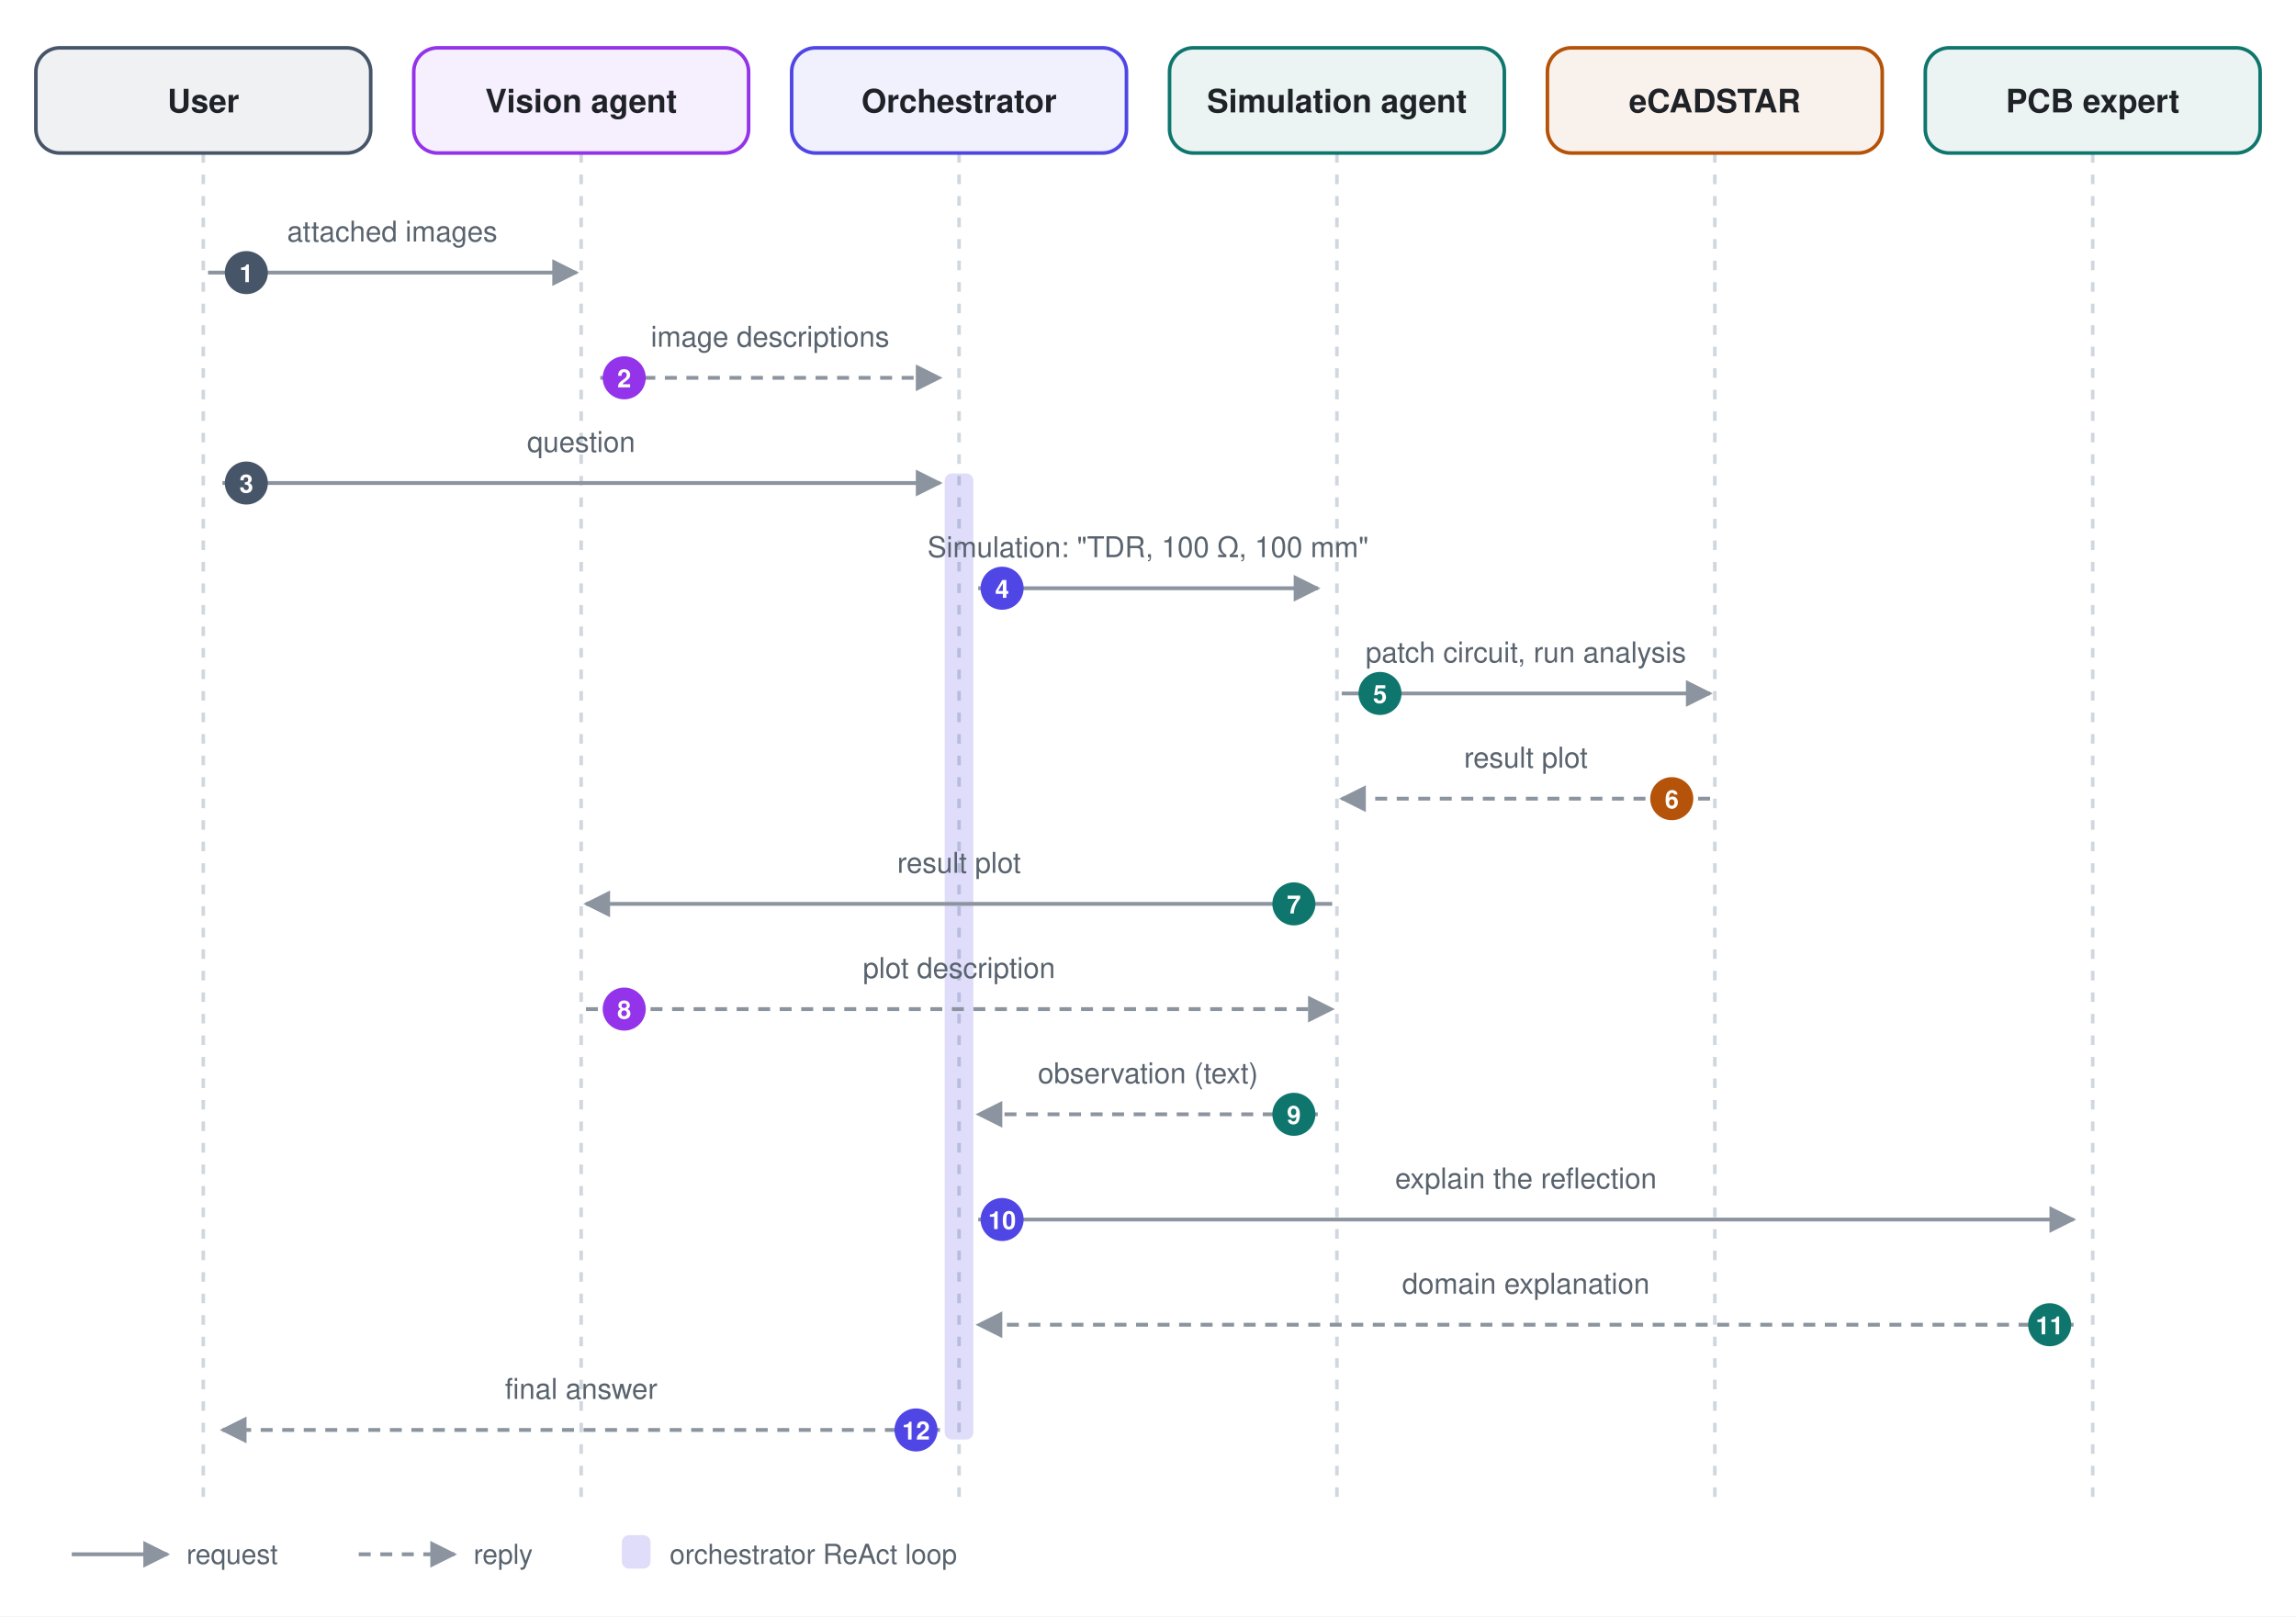
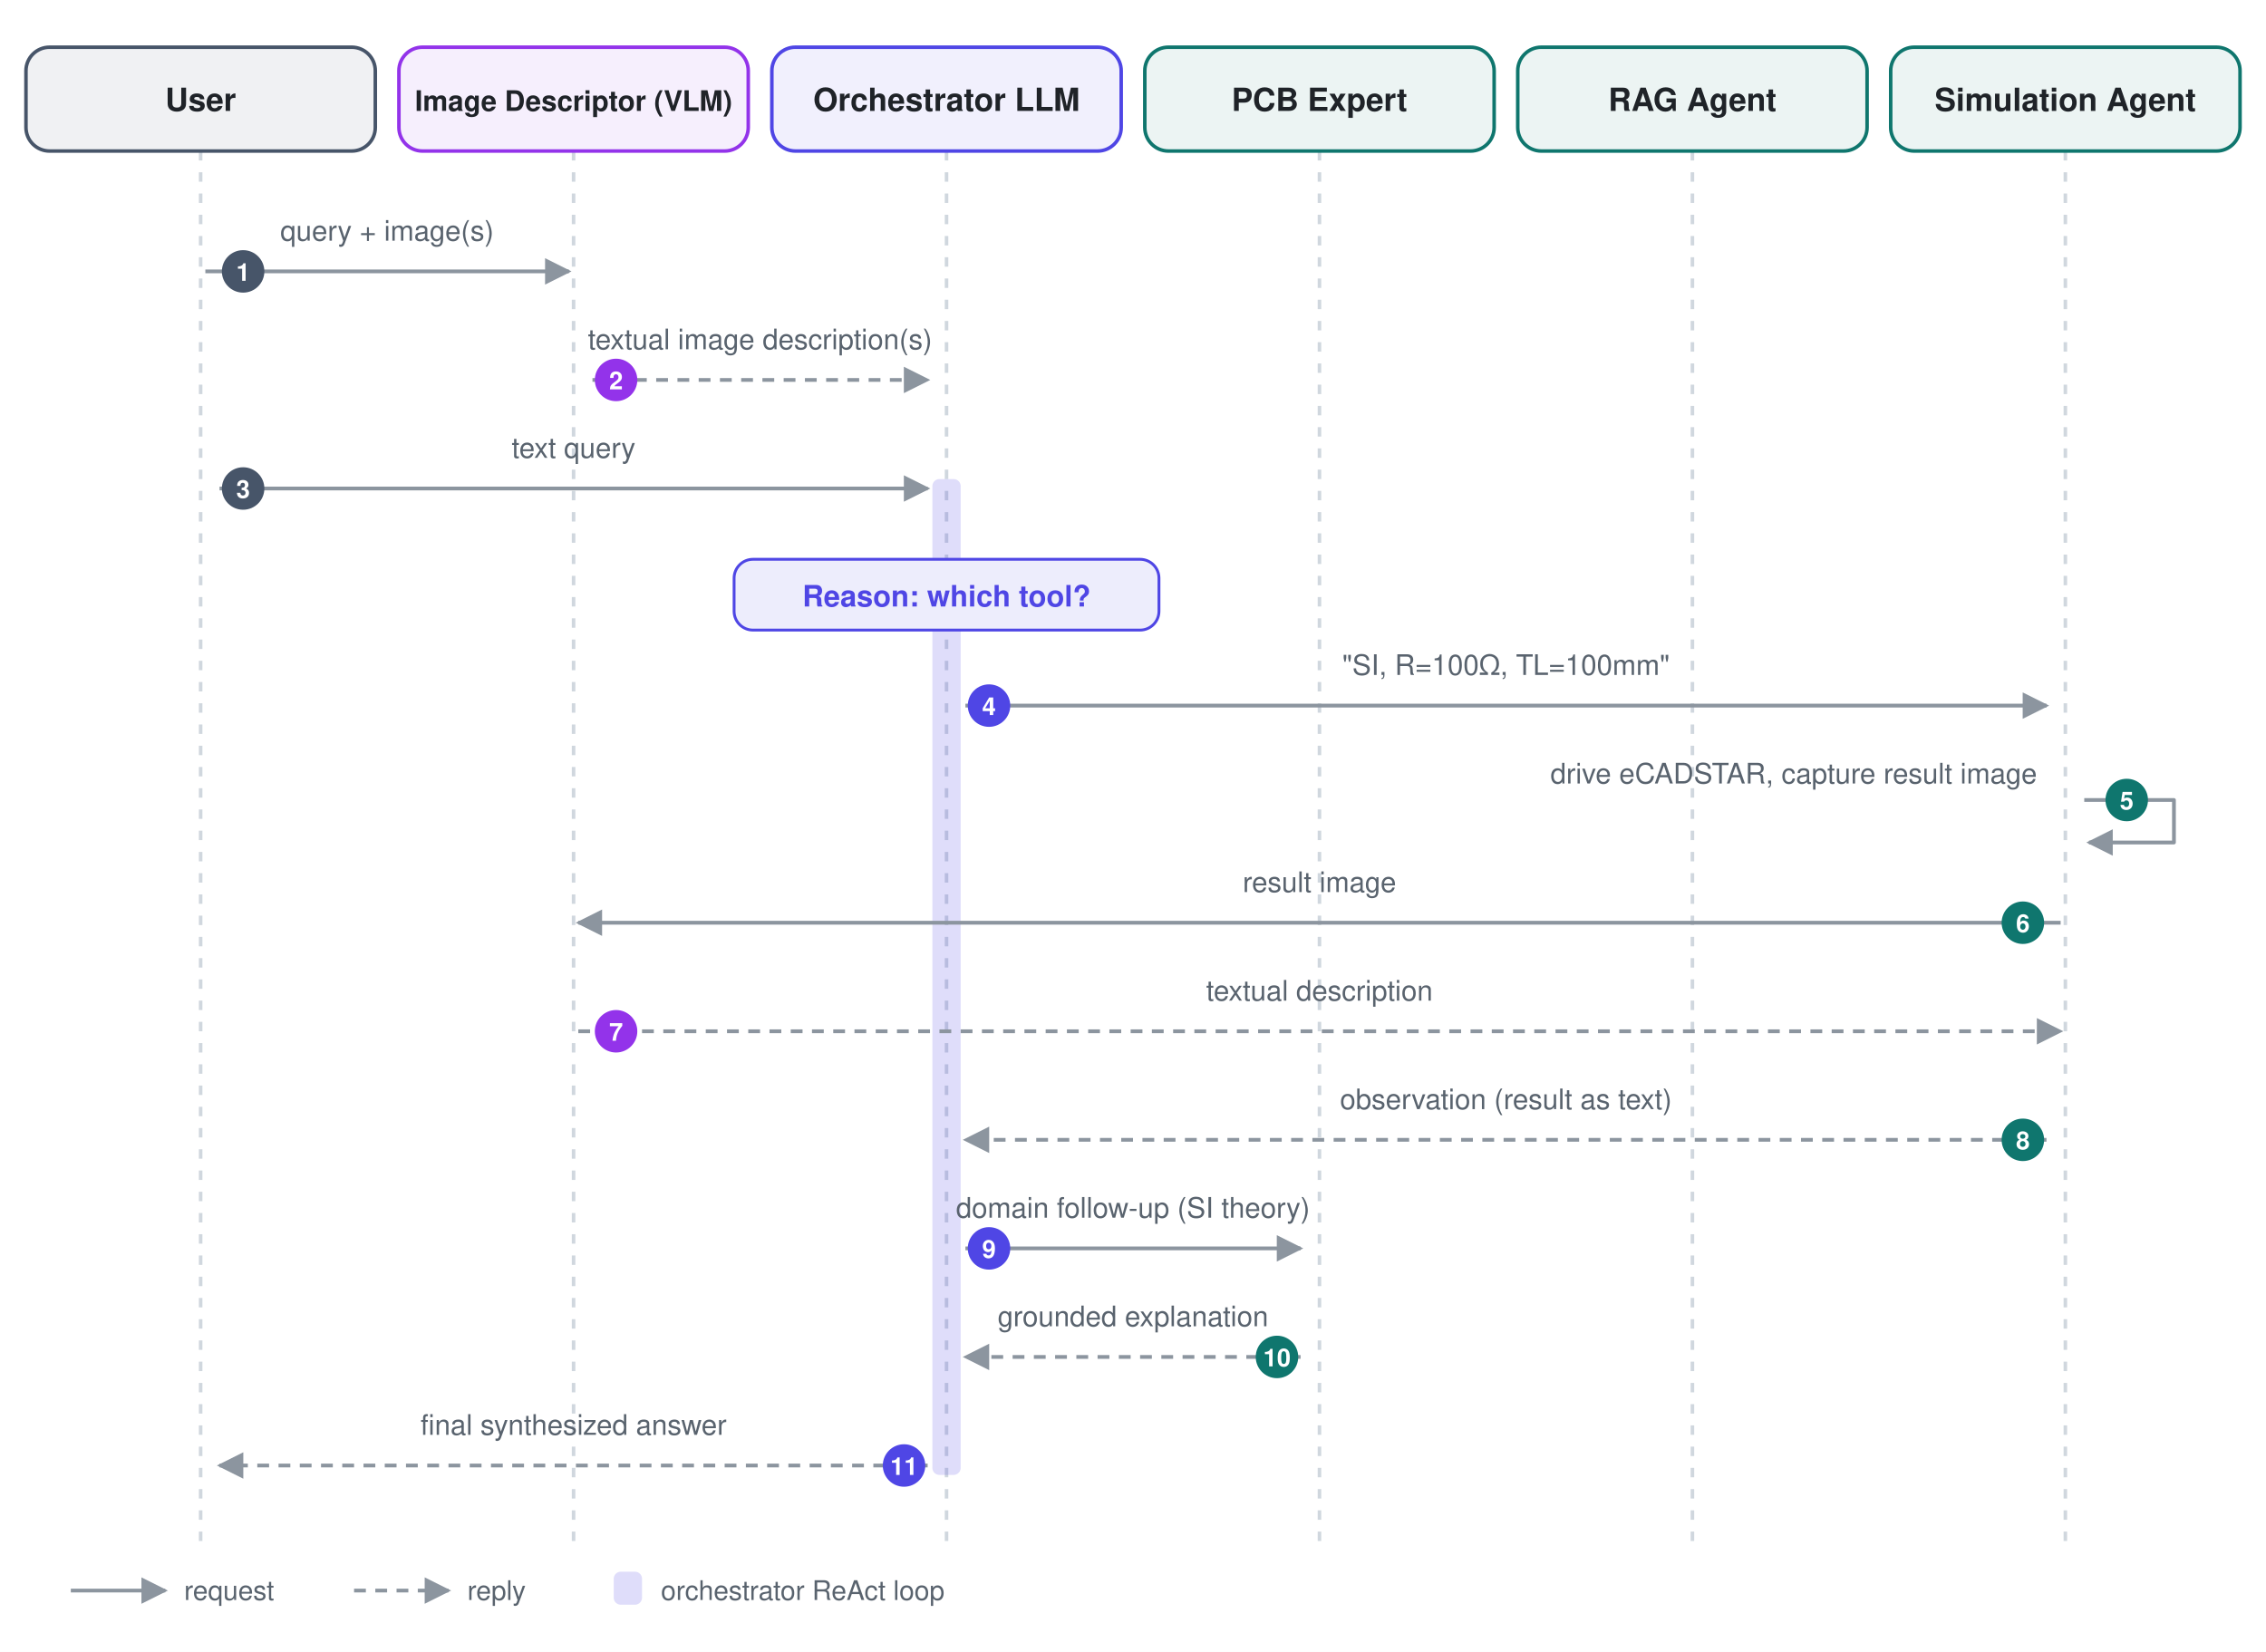
- <svg xmlns="http://www.w3.org/2000/svg" width="960" height="676" viewBox="0 0 960 676" role="img" aria-label="Lifecycle of one query through the agents">
+ <svg xmlns="http://www.w3.org/2000/svg" width="960" height="700" viewBox="0 0 960 700" role="img" aria-label="How one request flows through the system">
  <defs>
    <marker id="head" viewBox="0 0 10 10" refX="9" refY="5" markerWidth="7" markerHeight="7" orient="auto-start-reverse">
      <path d="M0,0 L10,5 L0,10 z" fill="#8c959f" />
    </marker>
    <marker id="tail" viewBox="0 0 10 10" refX="9" refY="5" markerWidth="7" markerHeight="7" orient="auto-start-reverse">
      <path d="M0,0 L10,5 L0,10 z" fill="#8c959f" />
    </marker>
  </defs>
  <rect width="100%" height="100%" fill="#ffffff" />
-   <path d="M85,64 V630" stroke="#d0d7de" stroke-width="1.5" stroke-dasharray="4 5" />
-   <rect x="15" y="20" width="140" height="44" rx="10" fill="#ffffff" stroke="#475569" stroke-width="1.5" />
-   <rect x="15" y="20" width="140" height="44" rx="10" fill="#475569" fill-opacity="0.08" />
+   <path d="M85,64 V654" stroke="#d0d7de" stroke-width="1.5" stroke-dasharray="4 5" />
+   <rect x="11" y="20" width="148" height="44" rx="10" fill="#ffffff" stroke="#475569" stroke-width="1.5" />
+   <rect x="11" y="20" width="148" height="44" rx="10" fill="#475569" fill-opacity="0.08" />
  <text x="85" y="47" font-family="-apple-system, BlinkMacSystemFont, 'Segoe UI', Helvetica, Arial, sans-serif" font-size="13.5" font-weight="600" fill="#1f2328" text-anchor="middle">User</text>
-   <path d="M243,64 V630" stroke="#d0d7de" stroke-width="1.5" stroke-dasharray="4 5" />
-   <rect x="173" y="20" width="140" height="44" rx="10" fill="#ffffff" stroke="#9333ea" stroke-width="1.5" />
-   <rect x="173" y="20" width="140" height="44" rx="10" fill="#9333ea" fill-opacity="0.08" />
-   <text x="243" y="47" font-family="-apple-system, BlinkMacSystemFont, 'Segoe UI', Helvetica, Arial, sans-serif" font-size="13.5" font-weight="600" fill="#1f2328" text-anchor="middle">Vision agent</text>
-   <path d="M401,64 V630" stroke="#d0d7de" stroke-width="1.5" stroke-dasharray="4 5" />
-   <rect x="331" y="20" width="140" height="44" rx="10" fill="#ffffff" stroke="#4f46e5" stroke-width="1.5" />
-   <rect x="331" y="20" width="140" height="44" rx="10" fill="#4f46e5" fill-opacity="0.08" />
-   <text x="401" y="47" font-family="-apple-system, BlinkMacSystemFont, 'Segoe UI', Helvetica, Arial, sans-serif" font-size="13.5" font-weight="600" fill="#1f2328" text-anchor="middle">Orchestrator</text>
-   <path d="M559,64 V630" stroke="#d0d7de" stroke-width="1.5" stroke-dasharray="4 5" />
-   <rect x="489" y="20" width="140" height="44" rx="10" fill="#ffffff" stroke="#0f766e" stroke-width="1.5" />
-   <rect x="489" y="20" width="140" height="44" rx="10" fill="#0f766e" fill-opacity="0.08" />
-   <text x="559" y="47" font-family="-apple-system, BlinkMacSystemFont, 'Segoe UI', Helvetica, Arial, sans-serif" font-size="13.5" font-weight="600" fill="#1f2328" text-anchor="middle">Simulation agent</text>
-   <path d="M717,64 V630" stroke="#d0d7de" stroke-width="1.5" stroke-dasharray="4 5" />
-   <rect x="647" y="20" width="140" height="44" rx="10" fill="#ffffff" stroke="#b45309" stroke-width="1.5" />
-   <rect x="647" y="20" width="140" height="44" rx="10" fill="#b45309" fill-opacity="0.08" />
-   <text x="717" y="47" font-family="-apple-system, BlinkMacSystemFont, 'Segoe UI', Helvetica, Arial, sans-serif" font-size="13.5" font-weight="600" fill="#1f2328" text-anchor="middle">eCADSTAR</text>
-   <path d="M875,64 V630" stroke="#d0d7de" stroke-width="1.5" stroke-dasharray="4 5" />
-   <rect x="805" y="20" width="140" height="44" rx="10" fill="#ffffff" stroke="#0f766e" stroke-width="1.5" />
-   <rect x="805" y="20" width="140" height="44" rx="10" fill="#0f766e" fill-opacity="0.08" />
-   <text x="875" y="47" font-family="-apple-system, BlinkMacSystemFont, 'Segoe UI', Helvetica, Arial, sans-serif" font-size="13.5" font-weight="600" fill="#1f2328" text-anchor="middle">PCB expert</text>
-   <rect x="395" y="198" width="12" height="404" rx="3" fill="#4f46e5" fill-opacity="0.18" />
-   <path d="M87,114 H241" fill="none" stroke="#8c959f" stroke-width="1.6" stroke-linejoin="round" marker-end="url(#head)" />
-   <text x="164.0" y="101" font-family="-apple-system, BlinkMacSystemFont, 'Segoe UI', Helvetica, Arial, sans-serif" font-size="12" font-weight="400" fill="#59636e" text-anchor="middle">attached images</text>
-   <circle cx="103" cy="114" r="9" fill="#475569" />
-   <text x="103" y="118" font-family="-apple-system, BlinkMacSystemFont, 'Segoe UI', Helvetica, Arial, sans-serif" font-size="10.5" font-weight="700" fill="#ffffff" text-anchor="middle">1</text>
-   <path d="M251,158 H393" fill="none" stroke="#8c959f" stroke-width="1.6" stroke-linejoin="round" stroke-dasharray="5 4" marker-end="url(#head)" />
-   <text x="322.0" y="145" font-family="-apple-system, BlinkMacSystemFont, 'Segoe UI', Helvetica, Arial, sans-serif" font-size="12" font-weight="400" fill="#59636e" text-anchor="middle">image descriptions</text>
-   <circle cx="261" cy="158" r="9" fill="#9333ea" />
-   <text x="261" y="162" font-family="-apple-system, BlinkMacSystemFont, 'Segoe UI', Helvetica, Arial, sans-serif" font-size="10.5" font-weight="700" fill="#ffffff" text-anchor="middle">2</text>
-   <path d="M93,202 H393" fill="none" stroke="#8c959f" stroke-width="1.6" stroke-linejoin="round" marker-end="url(#head)" />
-   <text x="243.0" y="189" font-family="-apple-system, BlinkMacSystemFont, 'Segoe UI', Helvetica, Arial, sans-serif" font-size="12" font-weight="400" fill="#59636e" text-anchor="middle">question</text>
-   <circle cx="103" cy="202" r="9" fill="#475569" />
-   <text x="103" y="206" font-family="-apple-system, BlinkMacSystemFont, 'Segoe UI', Helvetica, Arial, sans-serif" font-size="10.5" font-weight="700" fill="#ffffff" text-anchor="middle">3</text>
-   <path d="M409,246 H551" fill="none" stroke="#8c959f" stroke-width="1.6" stroke-linejoin="round" marker-end="url(#head)" />
-   <text x="480.0" y="233" font-family="-apple-system, BlinkMacSystemFont, 'Segoe UI', Helvetica, Arial, sans-serif" font-size="12" font-weight="400" fill="#59636e" text-anchor="middle">Simulation: "TDR, 100 Ω, 100 mm"</text>
-   <circle cx="419" cy="246" r="9" fill="#4f46e5" />
-   <text x="419" y="250" font-family="-apple-system, BlinkMacSystemFont, 'Segoe UI', Helvetica, Arial, sans-serif" font-size="10.5" font-weight="700" fill="#ffffff" text-anchor="middle">4</text>
-   <path d="M561,290 H715" fill="none" stroke="#8c959f" stroke-width="1.6" stroke-linejoin="round" marker-end="url(#head)" />
-   <text x="638.0" y="277" font-family="-apple-system, BlinkMacSystemFont, 'Segoe UI', Helvetica, Arial, sans-serif" font-size="12" font-weight="400" fill="#59636e" text-anchor="middle">patch circuit, run analysis</text>
-   <circle cx="577" cy="290" r="9" fill="#0f766e" />
-   <text x="577" y="294" font-family="-apple-system, BlinkMacSystemFont, 'Segoe UI', Helvetica, Arial, sans-serif" font-size="10.5" font-weight="700" fill="#ffffff" text-anchor="middle">5</text>
-   <path d="M715,334 H561" fill="none" stroke="#8c959f" stroke-width="1.6" stroke-linejoin="round" stroke-dasharray="5 4" marker-end="url(#head)" />
-   <text x="638.0" y="321" font-family="-apple-system, BlinkMacSystemFont, 'Segoe UI', Helvetica, Arial, sans-serif" font-size="12" font-weight="400" fill="#59636e" text-anchor="middle">result plot</text>
-   <circle cx="699" cy="334" r="9" fill="#b45309" />
-   <text x="699" y="338" font-family="-apple-system, BlinkMacSystemFont, 'Segoe UI', Helvetica, Arial, sans-serif" font-size="10.5" font-weight="700" fill="#ffffff" text-anchor="middle">6</text>
-   <path d="M557,378 H245" fill="none" stroke="#8c959f" stroke-width="1.6" stroke-linejoin="round" marker-end="url(#head)" />
-   <text x="401.0" y="365" font-family="-apple-system, BlinkMacSystemFont, 'Segoe UI', Helvetica, Arial, sans-serif" font-size="12" font-weight="400" fill="#59636e" text-anchor="middle">result plot</text>
-   <circle cx="541" cy="378" r="9" fill="#0f766e" />
-   <text x="541" y="382" font-family="-apple-system, BlinkMacSystemFont, 'Segoe UI', Helvetica, Arial, sans-serif" font-size="10.5" font-weight="700" fill="#ffffff" text-anchor="middle">7</text>
-   <path d="M245,422 H557" fill="none" stroke="#8c959f" stroke-width="1.6" stroke-linejoin="round" stroke-dasharray="5 4" marker-end="url(#head)" />
-   <text x="401.0" y="409" font-family="-apple-system, BlinkMacSystemFont, 'Segoe UI', Helvetica, Arial, sans-serif" font-size="12" font-weight="400" fill="#59636e" text-anchor="middle">plot description</text>
-   <circle cx="261" cy="422" r="9" fill="#9333ea" />
-   <text x="261" y="426" font-family="-apple-system, BlinkMacSystemFont, 'Segoe UI', Helvetica, Arial, sans-serif" font-size="10.5" font-weight="700" fill="#ffffff" text-anchor="middle">8</text>
-   <path d="M551,466 H409" fill="none" stroke="#8c959f" stroke-width="1.6" stroke-linejoin="round" stroke-dasharray="5 4" marker-end="url(#head)" />
-   <text x="480.0" y="453" font-family="-apple-system, BlinkMacSystemFont, 'Segoe UI', Helvetica, Arial, sans-serif" font-size="12" font-weight="400" fill="#59636e" text-anchor="middle">observation (text)</text>
-   <circle cx="541" cy="466" r="9" fill="#0f766e" />
-   <text x="541" y="470" font-family="-apple-system, BlinkMacSystemFont, 'Segoe UI', Helvetica, Arial, sans-serif" font-size="10.5" font-weight="700" fill="#ffffff" text-anchor="middle">9</text>
-   <path d="M409,510 H867" fill="none" stroke="#8c959f" stroke-width="1.6" stroke-linejoin="round" marker-end="url(#head)" />
-   <text x="638.0" y="497" font-family="-apple-system, BlinkMacSystemFont, 'Segoe UI', Helvetica, Arial, sans-serif" font-size="12" font-weight="400" fill="#59636e" text-anchor="middle">explain the reflection</text>
-   <circle cx="419" cy="510" r="9" fill="#4f46e5" />
-   <text x="419" y="514" font-family="-apple-system, BlinkMacSystemFont, 'Segoe UI', Helvetica, Arial, sans-serif" font-size="10.5" font-weight="700" fill="#ffffff" text-anchor="middle">10</text>
-   <path d="M867,554 H409" fill="none" stroke="#8c959f" stroke-width="1.6" stroke-linejoin="round" stroke-dasharray="5 4" marker-end="url(#head)" />
-   <text x="638.0" y="541" font-family="-apple-system, BlinkMacSystemFont, 'Segoe UI', Helvetica, Arial, sans-serif" font-size="12" font-weight="400" fill="#59636e" text-anchor="middle">domain explanation</text>
-   <circle cx="857" cy="554" r="9" fill="#0f766e" />
-   <text x="857" y="558" font-family="-apple-system, BlinkMacSystemFont, 'Segoe UI', Helvetica, Arial, sans-serif" font-size="10.5" font-weight="700" fill="#ffffff" text-anchor="middle">11</text>
-   <path d="M393,598 H93" fill="none" stroke="#8c959f" stroke-width="1.6" stroke-linejoin="round" stroke-dasharray="5 4" marker-end="url(#head)" />
-   <text x="243.0" y="585" font-family="-apple-system, BlinkMacSystemFont, 'Segoe UI', Helvetica, Arial, sans-serif" font-size="12" font-weight="400" fill="#59636e" text-anchor="middle">final answer</text>
-   <circle cx="383" cy="598" r="9" fill="#4f46e5" />
-   <text x="383" y="602" font-family="-apple-system, BlinkMacSystemFont, 'Segoe UI', Helvetica, Arial, sans-serif" font-size="10.5" font-weight="700" fill="#ffffff" text-anchor="middle">12</text>
-   <path d="M30,650 H70" fill="none" stroke="#8c959f" stroke-width="1.6" stroke-linejoin="round" marker-end="url(#head)" />
-   <text x="78" y="654" font-family="-apple-system, BlinkMacSystemFont, 'Segoe UI', Helvetica, Arial, sans-serif" font-size="11.5" font-weight="400" fill="#59636e" text-anchor="start">request</text>
-   <path d="M150,650 H190" fill="none" stroke="#8c959f" stroke-width="1.6" stroke-linejoin="round" stroke-dasharray="5 4" marker-end="url(#head)" />
-   <text x="198" y="654" font-family="-apple-system, BlinkMacSystemFont, 'Segoe UI', Helvetica, Arial, sans-serif" font-size="11.5" font-weight="400" fill="#59636e" text-anchor="start">reply</text>
-   <rect x="260" y="642" width="12" height="14" rx="3" fill="#4f46e5" fill-opacity="0.18" />
-   <text x="280" y="654" font-family="-apple-system, BlinkMacSystemFont, 'Segoe UI', Helvetica, Arial, sans-serif" font-size="11.5" font-weight="400" fill="#59636e" text-anchor="start">orchestrator ReAct loop</text>
+   <path d="M243,64 V654" stroke="#d0d7de" stroke-width="1.5" stroke-dasharray="4 5" />
+   <rect x="169" y="20" width="148" height="44" rx="10" fill="#ffffff" stroke="#9333ea" stroke-width="1.5" />
+   <rect x="169" y="20" width="148" height="44" rx="10" fill="#9333ea" fill-opacity="0.08" />
+   <text x="243" y="47" font-family="-apple-system, BlinkMacSystemFont, 'Segoe UI', Helvetica, Arial, sans-serif" font-size="12" font-weight="600" fill="#1f2328" text-anchor="middle">Image Descriptor (VLM)</text>
+   <path d="M401,64 V654" stroke="#d0d7de" stroke-width="1.5" stroke-dasharray="4 5" />
+   <rect x="327" y="20" width="148" height="44" rx="10" fill="#ffffff" stroke="#4f46e5" stroke-width="1.5" />
+   <rect x="327" y="20" width="148" height="44" rx="10" fill="#4f46e5" fill-opacity="0.08" />
+   <text x="401" y="47" font-family="-apple-system, BlinkMacSystemFont, 'Segoe UI', Helvetica, Arial, sans-serif" font-size="13.5" font-weight="600" fill="#1f2328" text-anchor="middle">Orchestrator LLM</text>
+   <path d="M559,64 V654" stroke="#d0d7de" stroke-width="1.5" stroke-dasharray="4 5" />
+   <rect x="485" y="20" width="148" height="44" rx="10" fill="#ffffff" stroke="#0f766e" stroke-width="1.5" />
+   <rect x="485" y="20" width="148" height="44" rx="10" fill="#0f766e" fill-opacity="0.08" />
+   <text x="559" y="47" font-family="-apple-system, BlinkMacSystemFont, 'Segoe UI', Helvetica, Arial, sans-serif" font-size="13.5" font-weight="600" fill="#1f2328" text-anchor="middle">PCB Expert</text>
+   <path d="M717,64 V654" stroke="#d0d7de" stroke-width="1.5" stroke-dasharray="4 5" />
+   <rect x="643" y="20" width="148" height="44" rx="10" fill="#ffffff" stroke="#0f766e" stroke-width="1.5" />
+   <rect x="643" y="20" width="148" height="44" rx="10" fill="#0f766e" fill-opacity="0.08" />
+   <text x="717" y="47" font-family="-apple-system, BlinkMacSystemFont, 'Segoe UI', Helvetica, Arial, sans-serif" font-size="13.5" font-weight="600" fill="#1f2328" text-anchor="middle">RAG Agent</text>
+   <path d="M875,64 V654" stroke="#d0d7de" stroke-width="1.5" stroke-dasharray="4 5" />
+   <rect x="801" y="20" width="148" height="44" rx="10" fill="#ffffff" stroke="#0f766e" stroke-width="1.5" />
+   <rect x="801" y="20" width="148" height="44" rx="10" fill="#0f766e" fill-opacity="0.08" />
+   <text x="875" y="47" font-family="-apple-system, BlinkMacSystemFont, 'Segoe UI', Helvetica, Arial, sans-serif" font-size="13.5" font-weight="600" fill="#1f2328" text-anchor="middle">Simulation Agent</text>
+   <rect x="395" y="203" width="12" height="422" rx="3" fill="#4f46e5" fill-opacity="0.18" />
+   <path d="M87,115 H241" fill="none" stroke="#8c959f" stroke-width="1.6" stroke-linejoin="round" marker-end="url(#head)" />
+   <text x="164.0" y="102" font-family="-apple-system, BlinkMacSystemFont, 'Segoe UI', Helvetica, Arial, sans-serif" font-size="12" font-weight="400" fill="#59636e" text-anchor="middle">query + image(s)</text>
+   <circle cx="103" cy="115" r="9" fill="#475569" />
+   <text x="103" y="119" font-family="-apple-system, BlinkMacSystemFont, 'Segoe UI', Helvetica, Arial, sans-serif" font-size="10.5" font-weight="700" fill="#ffffff" text-anchor="middle">1</text>
+   <path d="M251,161 H393" fill="none" stroke="#8c959f" stroke-width="1.6" stroke-linejoin="round" stroke-dasharray="5 4" marker-end="url(#head)" />
+   <text x="322.0" y="148" font-family="-apple-system, BlinkMacSystemFont, 'Segoe UI', Helvetica, Arial, sans-serif" font-size="12" font-weight="400" fill="#59636e" text-anchor="middle">textual image description(s)</text>
+   <circle cx="261" cy="161" r="9" fill="#9333ea" />
+   <text x="261" y="165" font-family="-apple-system, BlinkMacSystemFont, 'Segoe UI', Helvetica, Arial, sans-serif" font-size="10.5" font-weight="700" fill="#ffffff" text-anchor="middle">2</text>
+   <path d="M93,207 H393" fill="none" stroke="#8c959f" stroke-width="1.6" stroke-linejoin="round" marker-end="url(#head)" />
+   <text x="243.0" y="194" font-family="-apple-system, BlinkMacSystemFont, 'Segoe UI', Helvetica, Arial, sans-serif" font-size="12" font-weight="400" fill="#59636e" text-anchor="middle">text query</text>
+   <circle cx="103" cy="207" r="9" fill="#475569" />
+   <text x="103" y="211" font-family="-apple-system, BlinkMacSystemFont, 'Segoe UI', Helvetica, Arial, sans-serif" font-size="10.5" font-weight="700" fill="#ffffff" text-anchor="middle">3</text>
+   <rect x="311" y="237" width="180" height="30" rx="8" fill="#ffffff" stroke="#4f46e5" stroke-width="1.2" />
+   <rect x="311" y="237" width="180" height="30" rx="8" fill="#4f46e5" fill-opacity="0.10" />
+   <text x="401" y="257" font-family="-apple-system, BlinkMacSystemFont, 'Segoe UI', Helvetica, Arial, sans-serif" font-size="12.5" font-weight="600" fill="#4f46e5" text-anchor="middle">Reason: which tool?</text>
+   <path d="M409,299 H867" fill="none" stroke="#8c959f" stroke-width="1.6" stroke-linejoin="round" marker-end="url(#head)" />
+   <text x="638.0" y="286" font-family="-apple-system, BlinkMacSystemFont, 'Segoe UI', Helvetica, Arial, sans-serif" font-size="12" font-weight="400" fill="#59636e" text-anchor="middle">"SI, R=100Ω, TL=100mm"</text>
+   <circle cx="419" cy="299" r="9" fill="#4f46e5" />
+   <text x="419" y="303" font-family="-apple-system, BlinkMacSystemFont, 'Segoe UI', Helvetica, Arial, sans-serif" font-size="10.5" font-weight="700" fill="#ffffff" text-anchor="middle">4</text>
+   <path d="M883,339 H921 V357 H885" fill="none" stroke="#8c959f" stroke-width="1.6" stroke-linejoin="round" marker-end="url(#head)" />
+   <text x="863" y="332" font-family="-apple-system, BlinkMacSystemFont, 'Segoe UI', Helvetica, Arial, sans-serif" font-size="12" font-weight="400" fill="#59636e" text-anchor="end">drive eCADSTAR, capture result image</text>
+   <circle cx="901" cy="339" r="9" fill="#0f766e" />
+   <text x="901" y="343" font-family="-apple-system, BlinkMacSystemFont, 'Segoe UI', Helvetica, Arial, sans-serif" font-size="10.5" font-weight="700" fill="#ffffff" text-anchor="middle">5</text>
+   <path d="M873,391 H245" fill="none" stroke="#8c959f" stroke-width="1.6" stroke-linejoin="round" marker-end="url(#head)" />
+   <text x="559.0" y="378" font-family="-apple-system, BlinkMacSystemFont, 'Segoe UI', Helvetica, Arial, sans-serif" font-size="12" font-weight="400" fill="#59636e" text-anchor="middle">result image</text>
+   <circle cx="857" cy="391" r="9" fill="#0f766e" />
+   <text x="857" y="395" font-family="-apple-system, BlinkMacSystemFont, 'Segoe UI', Helvetica, Arial, sans-serif" font-size="10.5" font-weight="700" fill="#ffffff" text-anchor="middle">6</text>
+   <path d="M245,437 H873" fill="none" stroke="#8c959f" stroke-width="1.6" stroke-linejoin="round" stroke-dasharray="5 4" marker-end="url(#head)" />
+   <text x="559.0" y="424" font-family="-apple-system, BlinkMacSystemFont, 'Segoe UI', Helvetica, Arial, sans-serif" font-size="12" font-weight="400" fill="#59636e" text-anchor="middle">textual description</text>
+   <circle cx="261" cy="437" r="9" fill="#9333ea" />
+   <text x="261" y="441" font-family="-apple-system, BlinkMacSystemFont, 'Segoe UI', Helvetica, Arial, sans-serif" font-size="10.5" font-weight="700" fill="#ffffff" text-anchor="middle">7</text>
+   <path d="M867,483 H409" fill="none" stroke="#8c959f" stroke-width="1.6" stroke-linejoin="round" stroke-dasharray="5 4" marker-end="url(#head)" />
+   <text x="638.0" y="470" font-family="-apple-system, BlinkMacSystemFont, 'Segoe UI', Helvetica, Arial, sans-serif" font-size="12" font-weight="400" fill="#59636e" text-anchor="middle">observation (result as text)</text>
+   <circle cx="857" cy="483" r="9" fill="#0f766e" />
+   <text x="857" y="487" font-family="-apple-system, BlinkMacSystemFont, 'Segoe UI', Helvetica, Arial, sans-serif" font-size="10.5" font-weight="700" fill="#ffffff" text-anchor="middle">8</text>
+   <path d="M409,529 H551" fill="none" stroke="#8c959f" stroke-width="1.6" stroke-linejoin="round" marker-end="url(#head)" />
+   <text x="480.0" y="516" font-family="-apple-system, BlinkMacSystemFont, 'Segoe UI', Helvetica, Arial, sans-serif" font-size="12" font-weight="400" fill="#59636e" text-anchor="middle">domain follow-up (SI theory)</text>
+   <circle cx="419" cy="529" r="9" fill="#4f46e5" />
+   <text x="419" y="533" font-family="-apple-system, BlinkMacSystemFont, 'Segoe UI', Helvetica, Arial, sans-serif" font-size="10.5" font-weight="700" fill="#ffffff" text-anchor="middle">9</text>
+   <path d="M551,575 H409" fill="none" stroke="#8c959f" stroke-width="1.6" stroke-linejoin="round" stroke-dasharray="5 4" marker-end="url(#head)" />
+   <text x="480.0" y="562" font-family="-apple-system, BlinkMacSystemFont, 'Segoe UI', Helvetica, Arial, sans-serif" font-size="12" font-weight="400" fill="#59636e" text-anchor="middle">grounded explanation</text>
+   <circle cx="541" cy="575" r="9" fill="#0f766e" />
+   <text x="541" y="579" font-family="-apple-system, BlinkMacSystemFont, 'Segoe UI', Helvetica, Arial, sans-serif" font-size="10.5" font-weight="700" fill="#ffffff" text-anchor="middle">10</text>
+   <path d="M393,621 H93" fill="none" stroke="#8c959f" stroke-width="1.6" stroke-linejoin="round" stroke-dasharray="5 4" marker-end="url(#head)" />
+   <text x="243.0" y="608" font-family="-apple-system, BlinkMacSystemFont, 'Segoe UI', Helvetica, Arial, sans-serif" font-size="12" font-weight="400" fill="#59636e" text-anchor="middle">final synthesized answer</text>
+   <circle cx="383" cy="621" r="9" fill="#4f46e5" />
+   <text x="383" y="625" font-family="-apple-system, BlinkMacSystemFont, 'Segoe UI', Helvetica, Arial, sans-serif" font-size="10.5" font-weight="700" fill="#ffffff" text-anchor="middle">11</text>
+   <path d="M30,674 H70" fill="none" stroke="#8c959f" stroke-width="1.6" stroke-linejoin="round" marker-end="url(#head)" />
+   <text x="78" y="678" font-family="-apple-system, BlinkMacSystemFont, 'Segoe UI', Helvetica, Arial, sans-serif" font-size="11.5" font-weight="400" fill="#59636e" text-anchor="start">request</text>
+   <path d="M150,674 H190" fill="none" stroke="#8c959f" stroke-width="1.6" stroke-linejoin="round" stroke-dasharray="5 4" marker-end="url(#head)" />
+   <text x="198" y="678" font-family="-apple-system, BlinkMacSystemFont, 'Segoe UI', Helvetica, Arial, sans-serif" font-size="11.5" font-weight="400" fill="#59636e" text-anchor="start">reply</text>
+   <rect x="260" y="666" width="12" height="14" rx="3" fill="#4f46e5" fill-opacity="0.18" />
+   <text x="280" y="678" font-family="-apple-system, BlinkMacSystemFont, 'Segoe UI', Helvetica, Arial, sans-serif" font-size="11.5" font-weight="400" fill="#59636e" text-anchor="start">orchestrator ReAct loop</text>
</svg>
